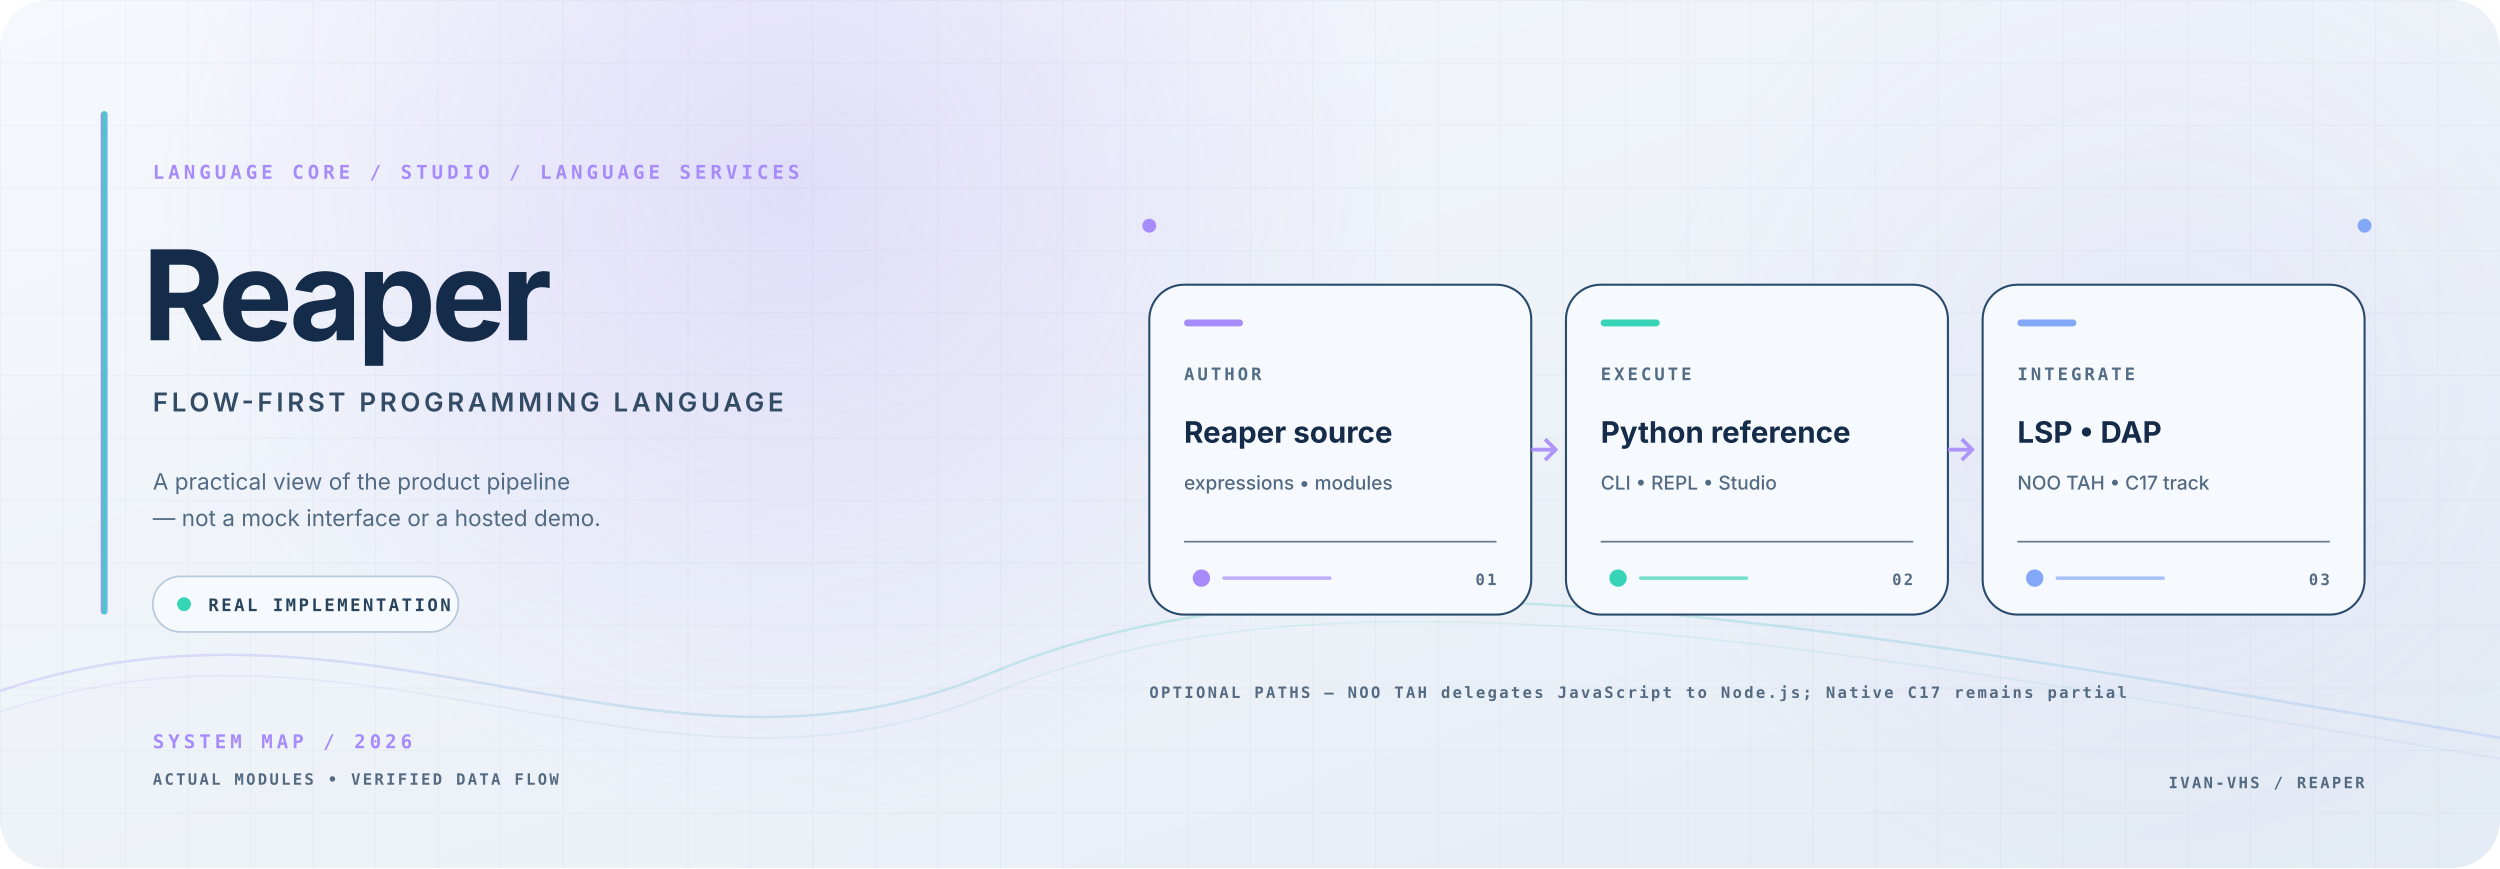
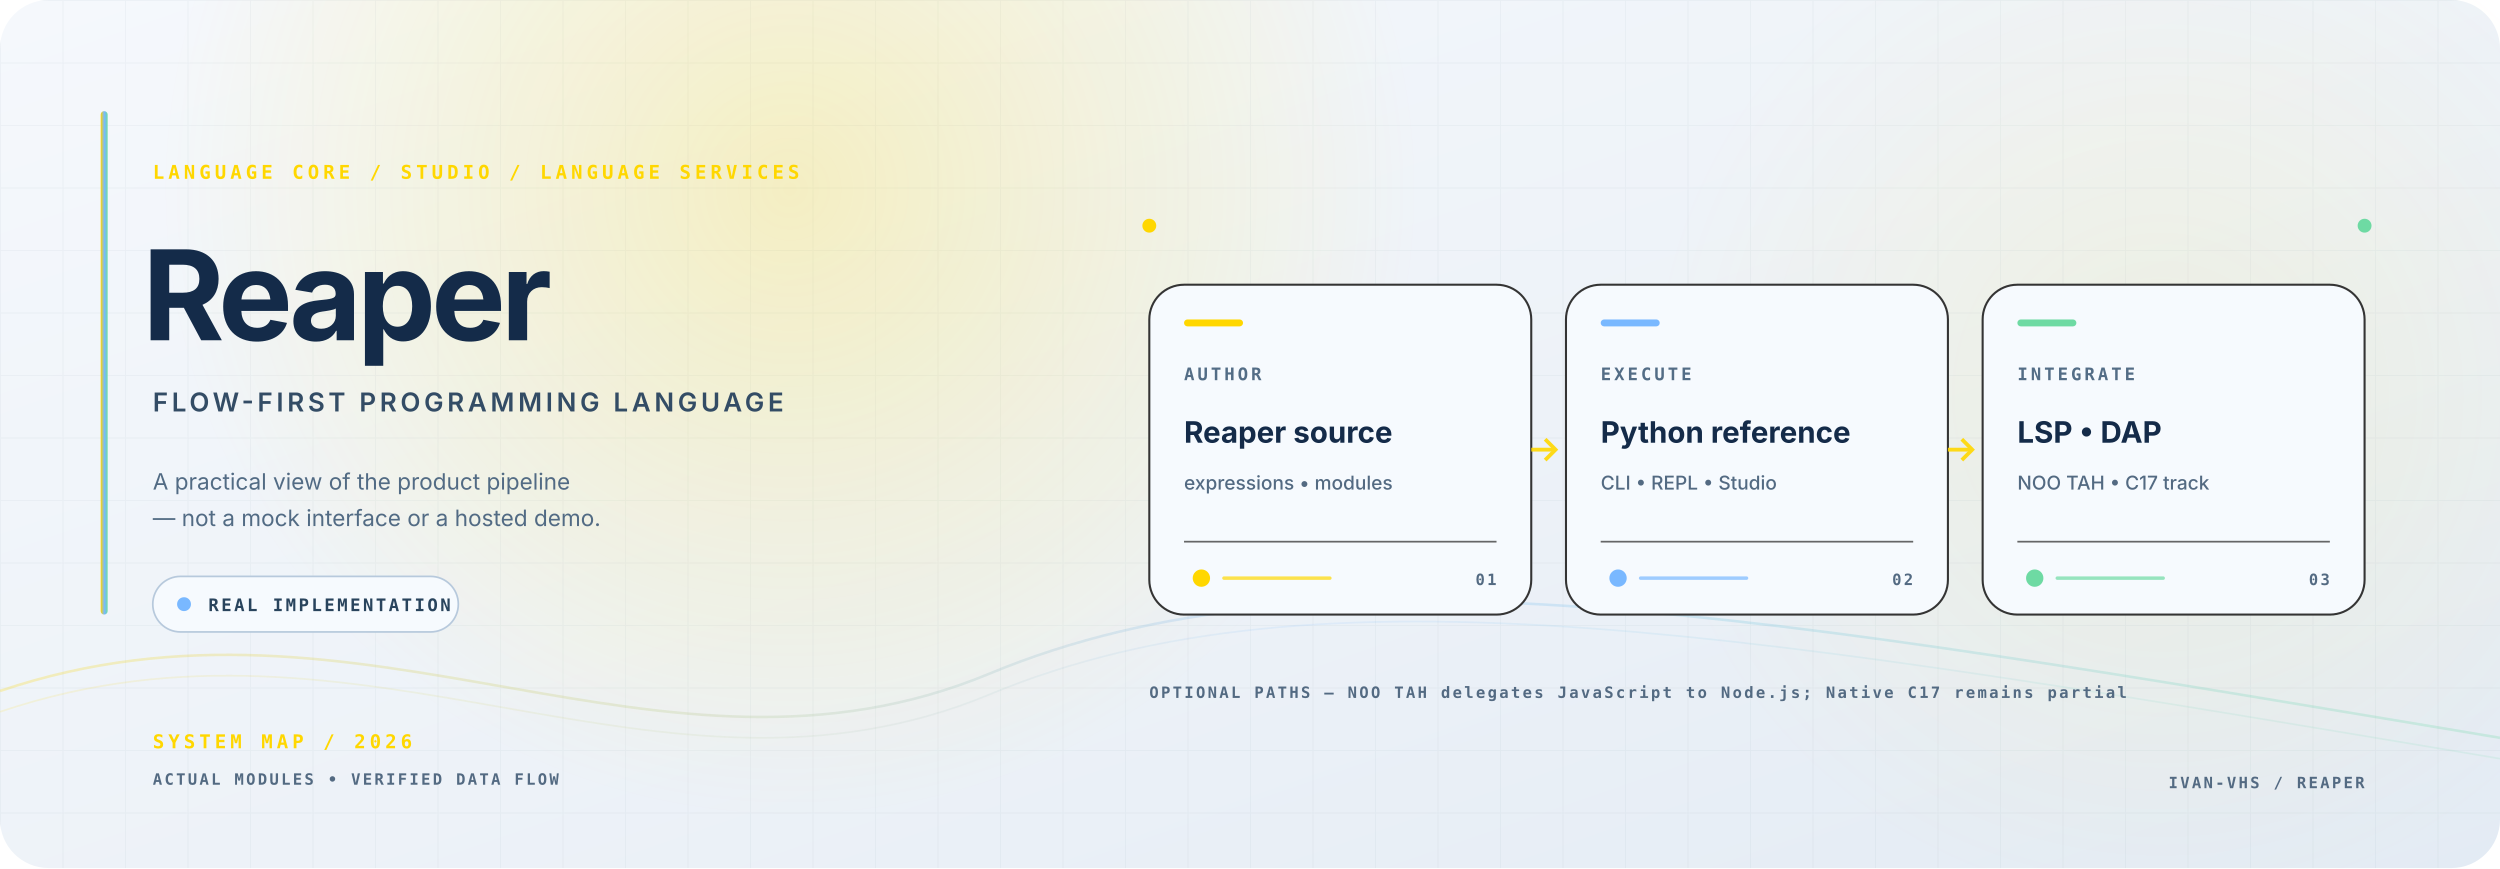
<svg xmlns="http://www.w3.org/2000/svg" width="1440" height="500" viewBox="0 0 1440 500" role="img" aria-labelledby="title desc">
  <defs>
    <linearGradient id="bg" x1="0" y1="0" x2="1" y2="1">
      <stop stop-color="#F5F8FC" />
      <stop offset=".55" stop-color="#EDF2F8" />
      <stop offset="1" stop-color="#E3EBF4" />
    </linearGradient>
    <radialGradient id="halo">
-       <stop stop-color="#A78BFA" stop-opacity=".22" />
-       <stop offset="1" stop-color="#A78BFA" stop-opacity="0" />
+       <stop stop-color="#FFD700" stop-opacity=".22" />
+       <stop offset="1" stop-color="#FFD700" stop-opacity="0" />
    </radialGradient>
    <linearGradient id="rail" x1="0" y1="0" x2="1" y2="0">
-       <stop stop-color="#A78BFA" />
-       <stop offset=".52" stop-color="#38D4B7" />
-       <stop offset="1" stop-color="#84A8F8" />
+       <stop stop-color="#FFD700" />
+       <stop offset=".52" stop-color="#79B8FF" />
+       <stop offset="1" stop-color="#6EDAA3" />
    </linearGradient>
    <pattern id="grid" width="36" height="36" patternUnits="userSpaceOnUse">
      <path d="M36 0H0V36" fill="none" stroke="#5A7188" stroke-opacity=".055" />
    </pattern>
    <style>
-  .eyebrow{font:600 11px ui-monospace,SFMono-Regular,Consolas,monospace;letter-spacing:2.3px;fill:#A78BFA}
+  .eyebrow{font:600 11px ui-monospace,SFMono-Regular,Consolas,monospace;letter-spacing:2.3px;fill:#FFD700}
 .brand{font:750 72px Inter,Segoe UI,Arial,sans-serif;letter-spacing:-2.7px;fill:#142B49}
 .tagline{font:600 15px Inter,Segoe UI,Arial,sans-serif;letter-spacing:2.1px;fill:#334C65}
 .body{font:400 13px Inter,Segoe UI,Arial,sans-serif;fill:#526B84}
 .pill{font:600 10px ui-monospace,SFMono-Regular,Consolas,monospace;letter-spacing:1.4px;fill:#29445D}
 .stage{font:700 10px ui-monospace,SFMono-Regular,Consolas,monospace;letter-spacing:1.7px;fill:#536D86}
 .cardTitle{font:650 17px Inter,Segoe UI,Arial,sans-serif;fill:#142B49}
 .cardSub{font:450 11px Inter,Segoe UI,Arial,sans-serif;fill:#536A82}
 .micro{font:600 9px ui-monospace,SFMono-Regular,Consolas,monospace;letter-spacing:1.3px;fill:#536A82}
 </style>
  </defs>
  <rect width="1440" height="500" rx="28" fill="url(#bg)" />
  <rect width="1440" height="500" rx="28" fill="url(#grid)" />
  <circle cx="455" cy="110" r="360" fill="url(#halo)" />
  <circle cx="1245" cy="228" r="300" fill="url(#halo)" opacity=".4" />
  <path d="M0 398C210 327 380 467 570 388S1010 353 1440 425" fill="none" stroke="url(#rail)" stroke-width="1.5" opacity=".26" />
  <path d="M0 410C210 339 380 479 570 400S1010 365 1440 437" fill="none" stroke="url(#rail)" stroke-width="1" opacity=".13" />
  <rect x="58" y="64" width="4" height="290" rx="2" fill="url(#rail)" />
  <text x="88" y="103" class="eyebrow">LANGUAGE CORE  /  STUDIO  /  LANGUAGE SERVICES</text>
  <text x="82" y="196" class="brand">Reaper</text>
  <text x="88" y="237" class="tagline">FLOW-FIRST PROGRAMMING LANGUAGE</text>
  <text x="88" y="282" class="body">A practical view of the product pipeline</text>
  <text x="88" y="303" class="body">— not a mock interface or a hosted demo.</text>
  <rect x="88" y="332" width="176" height="32" rx="16" fill="#F6FAFE" stroke="#B7C9DC" />
-   <circle cx="106" cy="348" r="4" fill="#38D4B7" />
+   <circle cx="106" cy="348" r="4" fill="#79B8FF" />
  <text x="120" y="352" class="pill">REAL IMPLEMENTATION</text>
  <text x="88" y="431" class="eyebrow">SYSTEM MAP / 2026</text>
  <text x="88" y="452" class="micro">ACTUAL MODULES • VERIFIED DATA FLOW</text>
  <path d="M662 130H1362" stroke="url(#rail)" stroke-width="2" opacity=".75" />
-   <circle cx="662" cy="130" r="4" fill="#A78BFA" />
-   <circle cx="1362" cy="130" r="4" fill="#84A8F8" />
+   <circle cx="662" cy="130" r="4" fill="#FFD700" />
+   <circle cx="1362" cy="130" r="4" fill="#6EDAA3" />
  <g transform="translate(662 164)">
-     <rect width="220" height="190" rx="20" fill="#F6FAFE" stroke="#294A6A" stroke-width="1.2" />
-     <rect x="20" y="20" width="34" height="4" rx="2" fill="#A78BFA" />
+     <rect width="220" height="190" rx="20" fill="#F6FAFE" stroke="#343434" stroke-width="1.2" />
+     <rect x="20" y="20" width="34" height="4" rx="2" fill="#FFD700" />
    <text x="20" y="55" class="stage">AUTHOR</text>
    <text x="20" y="91" class="cardTitle">Reaper source</text>
    <text x="20" y="118" class="cardSub">expressions • modules</text>
-     <path d="M20 148H200" stroke="#36516D" stroke-opacity=".75" />
-     <circle cx="30" cy="169" r="5" fill="#A78BFA" />
-     <path d="M43 169H104" stroke="#A78BFA" stroke-width="2" stroke-linecap="round" opacity=".7" />
+     <path d="M20 148H200" stroke="#343434" stroke-opacity=".75" />
+     <circle cx="30" cy="169" r="5" fill="#FFD700" />
+     <path d="M43 169H104" stroke="#FFD700" stroke-width="2" stroke-linecap="round" opacity=".7" />
    <text x="200" y="173" class="micro" text-anchor="end">01</text>
  </g>
  <g transform="translate(902 164)">
-     <rect width="220" height="190" rx="20" fill="#F6FAFE" stroke="#294A6A" stroke-width="1.2" />
-     <rect x="20" y="20" width="34" height="4" rx="2" fill="#38D4B7" />
+     <rect width="220" height="190" rx="20" fill="#F6FAFE" stroke="#343434" stroke-width="1.2" />
+     <rect x="20" y="20" width="34" height="4" rx="2" fill="#79B8FF" />
    <text x="20" y="55" class="stage">EXECUTE</text>
    <text x="20" y="91" class="cardTitle">Python reference</text>
    <text x="20" y="118" class="cardSub">CLI • REPL • Studio</text>
-     <path d="M20 148H200" stroke="#36516D" stroke-opacity=".75" />
-     <circle cx="30" cy="169" r="5" fill="#38D4B7" />
-     <path d="M43 169H104" stroke="#38D4B7" stroke-width="2" stroke-linecap="round" opacity=".7" />
+     <path d="M20 148H200" stroke="#343434" stroke-opacity=".75" />
+     <circle cx="30" cy="169" r="5" fill="#79B8FF" />
+     <path d="M43 169H104" stroke="#79B8FF" stroke-width="2" stroke-linecap="round" opacity=".7" />
    <text x="200" y="173" class="micro" text-anchor="end">02</text>
  </g>
  <g transform="translate(1142 164)">
-     <rect width="220" height="190" rx="20" fill="#F6FAFE" stroke="#294A6A" stroke-width="1.2" />
-     <rect x="20" y="20" width="34" height="4" rx="2" fill="#84A8F8" />
+     <rect width="220" height="190" rx="20" fill="#F6FAFE" stroke="#343434" stroke-width="1.2" />
+     <rect x="20" y="20" width="34" height="4" rx="2" fill="#6EDAA3" />
    <text x="20" y="55" class="stage">INTEGRATE</text>
    <text x="20" y="91" class="cardTitle">LSP • DAP</text>
    <text x="20" y="118" class="cardSub">NOO TAH • C17 track</text>
-     <path d="M20 148H200" stroke="#36516D" stroke-opacity=".75" />
-     <circle cx="30" cy="169" r="5" fill="#84A8F8" />
-     <path d="M43 169H104" stroke="#84A8F8" stroke-width="2" stroke-linecap="round" opacity=".7" />
+     <path d="M20 148H200" stroke="#343434" stroke-opacity=".75" />
+     <circle cx="30" cy="169" r="5" fill="#6EDAA3" />
+     <path d="M43 169H104" stroke="#6EDAA3" stroke-width="2" stroke-linecap="round" opacity=".7" />
    <text x="200" y="173" class="micro" text-anchor="end">03</text>
  </g>
-   <g stroke="#A78BFA" stroke-width="2.2" fill="none" opacity=".9">
+   <g stroke="#FFD700" stroke-width="2.2" fill="none" opacity=".9">
    <path d="M882 259H896" />
    <path d="M890 253L896 259L890 265" />
  </g>
-   <g stroke="#A78BFA" stroke-width="2.2" fill="none" opacity=".9">
+   <g stroke="#FFD700" stroke-width="2.2" fill="none" opacity=".9">
    <path d="M1122 259H1136" />
    <path d="M1130 253L1136 259L1130 265" />
  </g>
  <text x="662" y="402" class="micro">OPTIONAL PATHS — NOO TAH delegates JavaScript to Node.js; Native C17 remains partial</text>
  <text x="1362" y="454" class="micro" text-anchor="end">IVAN-VHS / REAPER</text>
</svg>
